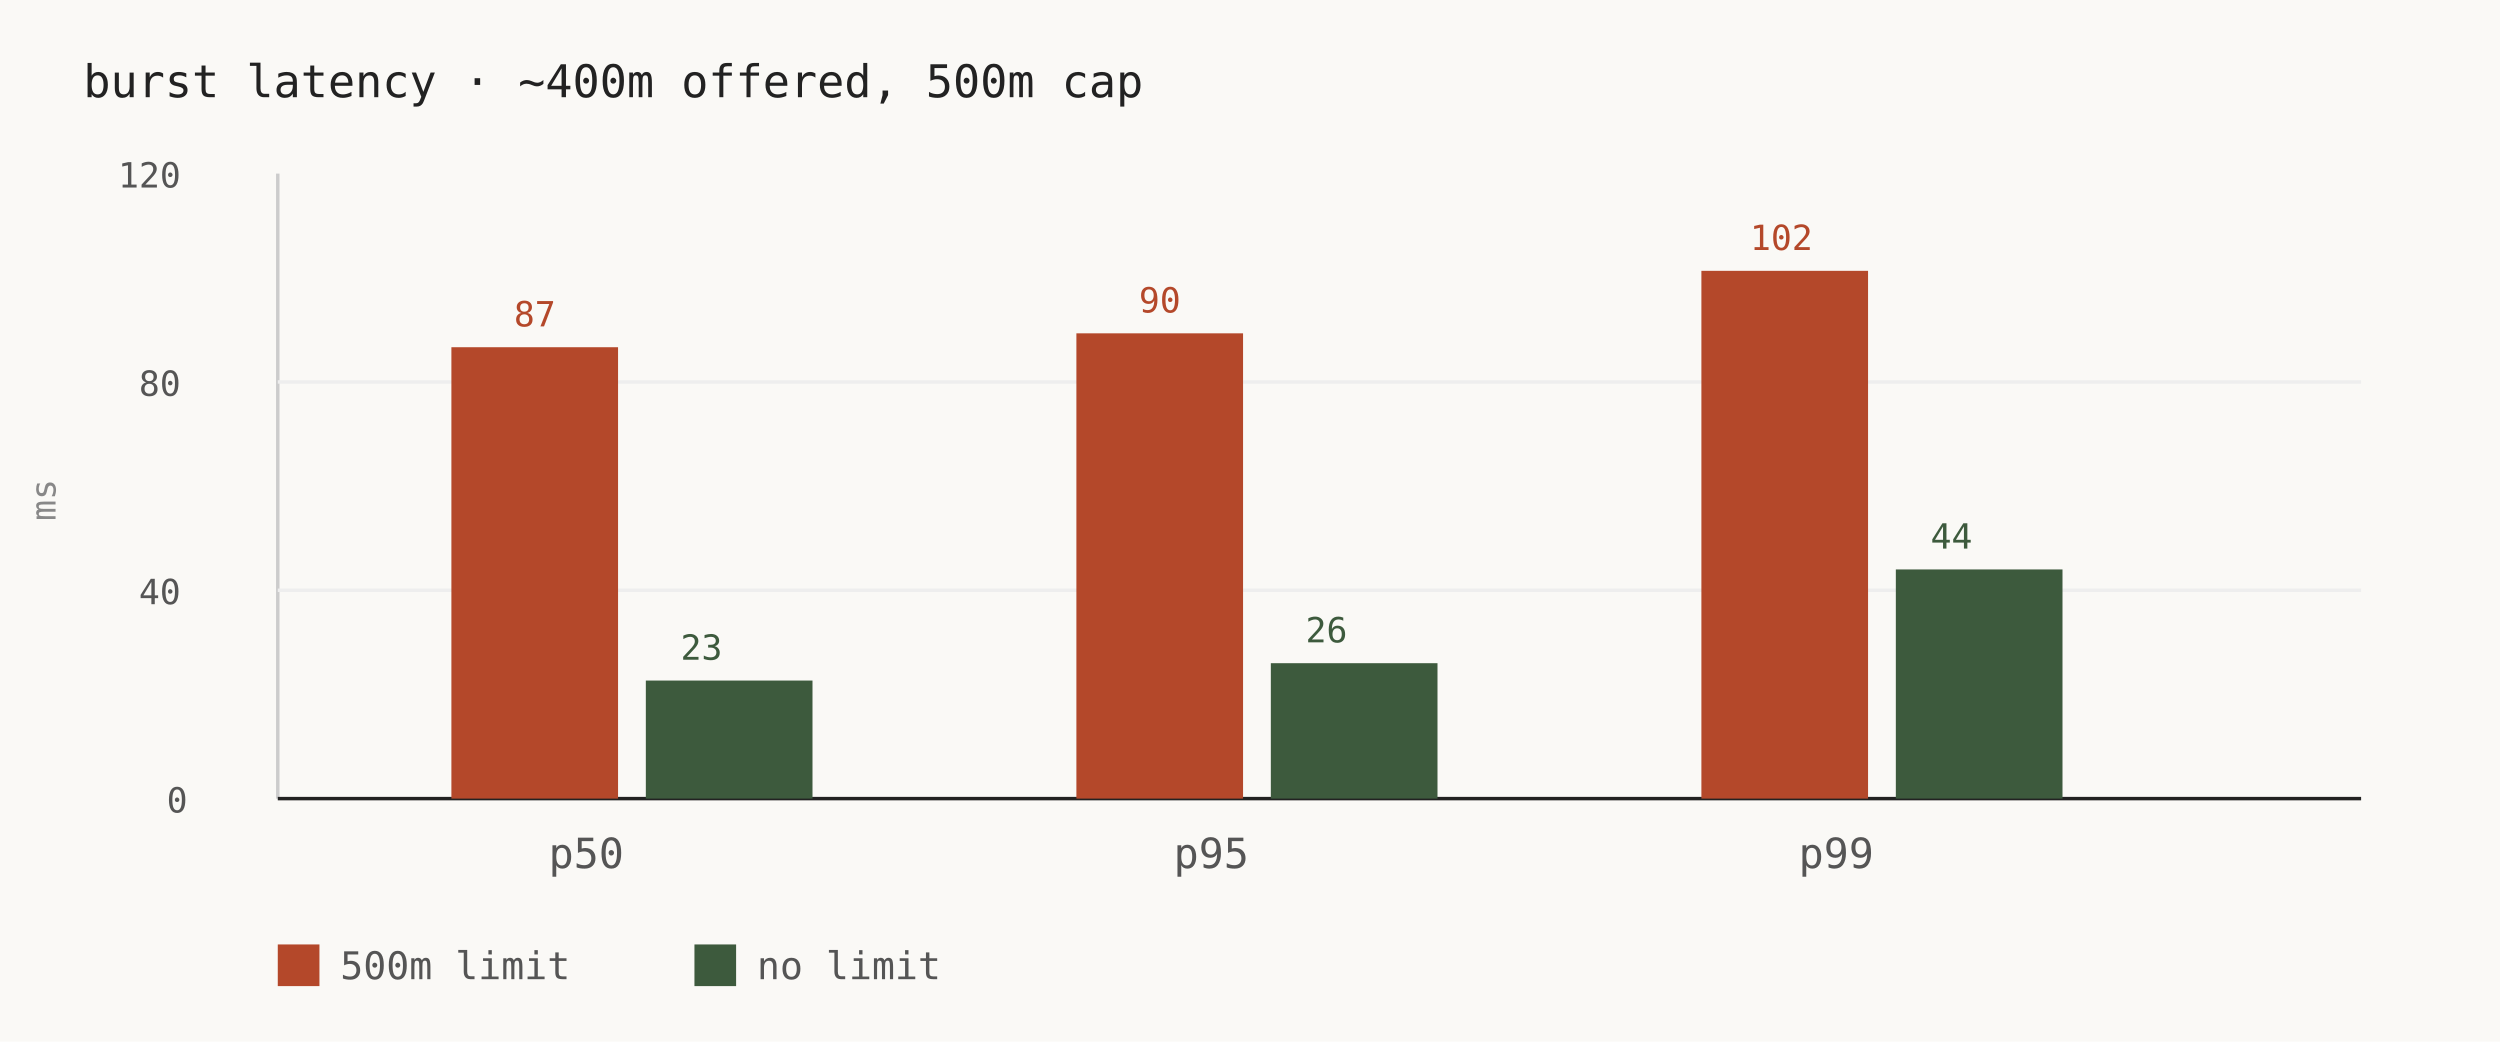
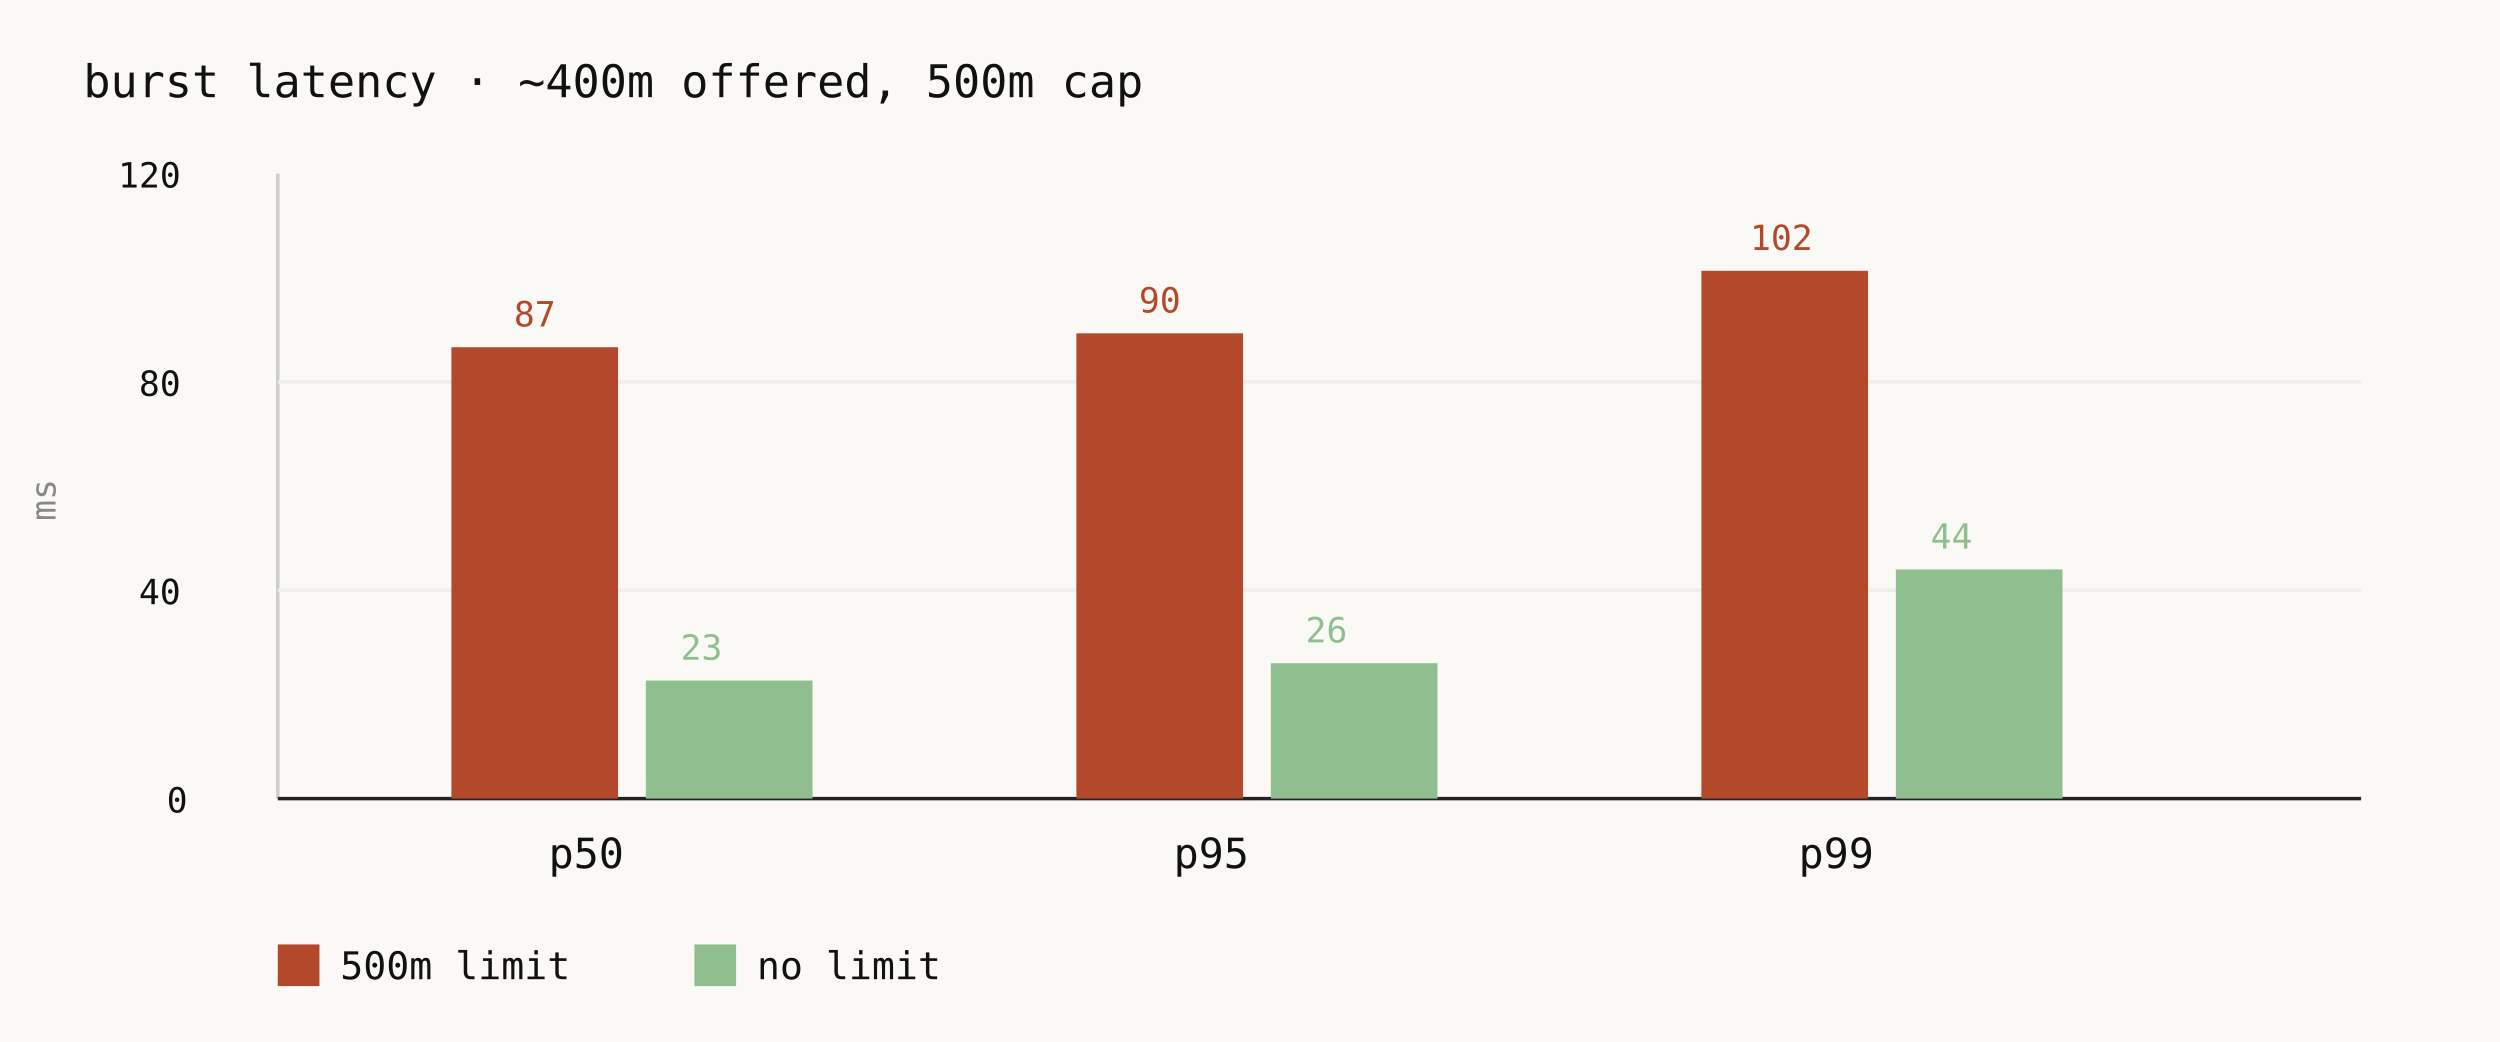
<svg xmlns="http://www.w3.org/2000/svg" width="720" height="300" viewBox="0 0 720 300">
  <rect width="720" height="300" fill="#faf9f6" />
-   <text x="24" y="28" font-family="ui-monospace, SFMono-Regular, Menlo, monospace" font-size="13" fill="#222">burst latency  ·  ~400m offered, 500m cap</text>
+   <text x="24" y="28" font-family="ui-monospace, SFMono-Regular, Menlo, monospace" font-size="13" fill="#111111">burst latency  ·  ~400m offered, 500m cap</text>
  <line x1="80" y1="50" x2="80" y2="230" stroke="#ccc" />
  <line x1="80" y1="230" x2="680" y2="230" stroke="#222" />
-   <text x="48" y="234" font-family="ui-monospace, SFMono-Regular, Menlo, monospace" font-size="10" fill="#555">0</text>
-   <text x="40" y="174" font-family="ui-monospace, SFMono-Regular, Menlo, monospace" font-size="10" fill="#555">40</text>
+   <text x="48" y="234" font-family="ui-monospace, SFMono-Regular, Menlo, monospace" font-size="10" fill="#111111">0</text>
+   <text x="40" y="174" font-family="ui-monospace, SFMono-Regular, Menlo, monospace" font-size="10" fill="#111111">40</text>
  <line x1="80" y1="170" x2="680" y2="170" stroke="#eee" />
-   <text x="40" y="114" font-family="ui-monospace, SFMono-Regular, Menlo, monospace" font-size="10" fill="#555">80</text>
+   <text x="40" y="114" font-family="ui-monospace, SFMono-Regular, Menlo, monospace" font-size="10" fill="#111111">80</text>
  <line x1="80" y1="110" x2="680" y2="110" stroke="#eee" />
-   <text x="34" y="54" font-family="ui-monospace, SFMono-Regular, Menlo, monospace" font-size="10" fill="#555">120</text>
+   <text x="34" y="54" font-family="ui-monospace, SFMono-Regular, Menlo, monospace" font-size="10" fill="#111111">120</text>
  <text x="16" y="150" font-family="ui-monospace, SFMono-Regular, Menlo, monospace" font-size="10" fill="#888" transform="rotate(-90 16 150)">ms</text>
  <rect x="130" y="100" width="48" height="130" fill="#b4482a" />
-   <rect x="186" y="196" width="48" height="34" fill="#3d5a3d" />
+   <rect x="186" y="196" width="48" height="34" fill="#8fbf8f" />
  <text x="148" y="94" font-family="ui-monospace, SFMono-Regular, Menlo, monospace" font-size="10" fill="#b4482a">87</text>
-   <text x="196" y="190" font-family="ui-monospace, SFMono-Regular, Menlo, monospace" font-size="10" fill="#3d5a3d">23</text>
-   <text x="158" y="250" font-family="ui-monospace, SFMono-Regular, Menlo, monospace" font-size="12" fill="#555">p50</text>
+   <text x="196" y="190" font-family="ui-monospace, SFMono-Regular, Menlo, monospace" font-size="10" fill="#8fbf8f">23</text>
+   <text x="158" y="250" font-family="ui-monospace, SFMono-Regular, Menlo, monospace" font-size="12" fill="#111111">p50</text>
  <rect x="310" y="96" width="48" height="134" fill="#b4482a" />
-   <rect x="366" y="191" width="48" height="39" fill="#3d5a3d" />
+   <rect x="366" y="191" width="48" height="39" fill="#8fbf8f" />
  <text x="328" y="90" font-family="ui-monospace, SFMono-Regular, Menlo, monospace" font-size="10" fill="#b4482a">90</text>
-   <text x="376" y="185" font-family="ui-monospace, SFMono-Regular, Menlo, monospace" font-size="10" fill="#3d5a3d">26</text>
-   <text x="338" y="250" font-family="ui-monospace, SFMono-Regular, Menlo, monospace" font-size="12" fill="#555">p95</text>
+   <text x="376" y="185" font-family="ui-monospace, SFMono-Regular, Menlo, monospace" font-size="10" fill="#8fbf8f">26</text>
+   <text x="338" y="250" font-family="ui-monospace, SFMono-Regular, Menlo, monospace" font-size="12" fill="#111111">p95</text>
  <rect x="490" y="78" width="48" height="152" fill="#b4482a" />
-   <rect x="546" y="164" width="48" height="66" fill="#3d5a3d" />
+   <rect x="546" y="164" width="48" height="66" fill="#8fbf8f" />
  <text x="504" y="72" font-family="ui-monospace, SFMono-Regular, Menlo, monospace" font-size="10" fill="#b4482a">102</text>
-   <text x="556" y="158" font-family="ui-monospace, SFMono-Regular, Menlo, monospace" font-size="10" fill="#3d5a3d">44</text>
-   <text x="518" y="250" font-family="ui-monospace, SFMono-Regular, Menlo, monospace" font-size="12" fill="#555">p99</text>
+   <text x="556" y="158" font-family="ui-monospace, SFMono-Regular, Menlo, monospace" font-size="10" fill="#8fbf8f">44</text>
+   <text x="518" y="250" font-family="ui-monospace, SFMono-Regular, Menlo, monospace" font-size="12" fill="#111111">p99</text>
  <rect x="80" y="272" width="12" height="12" fill="#b4482a" />
-   <text x="98" y="282" font-family="ui-monospace, SFMono-Regular, Menlo, monospace" font-size="11" fill="#555">500m limit</text>
-   <rect x="200" y="272" width="12" height="12" fill="#3d5a3d" />
-   <text x="218" y="282" font-family="ui-monospace, SFMono-Regular, Menlo, monospace" font-size="11" fill="#555">no limit</text>
+   <text x="98" y="282" font-family="ui-monospace, SFMono-Regular, Menlo, monospace" font-size="11" fill="#111111">500m limit</text>
+   <rect x="200" y="272" width="12" height="12" fill="#8fbf8f" />
+   <text x="218" y="282" font-family="ui-monospace, SFMono-Regular, Menlo, monospace" font-size="11" fill="#111111">no limit</text>
</svg>
